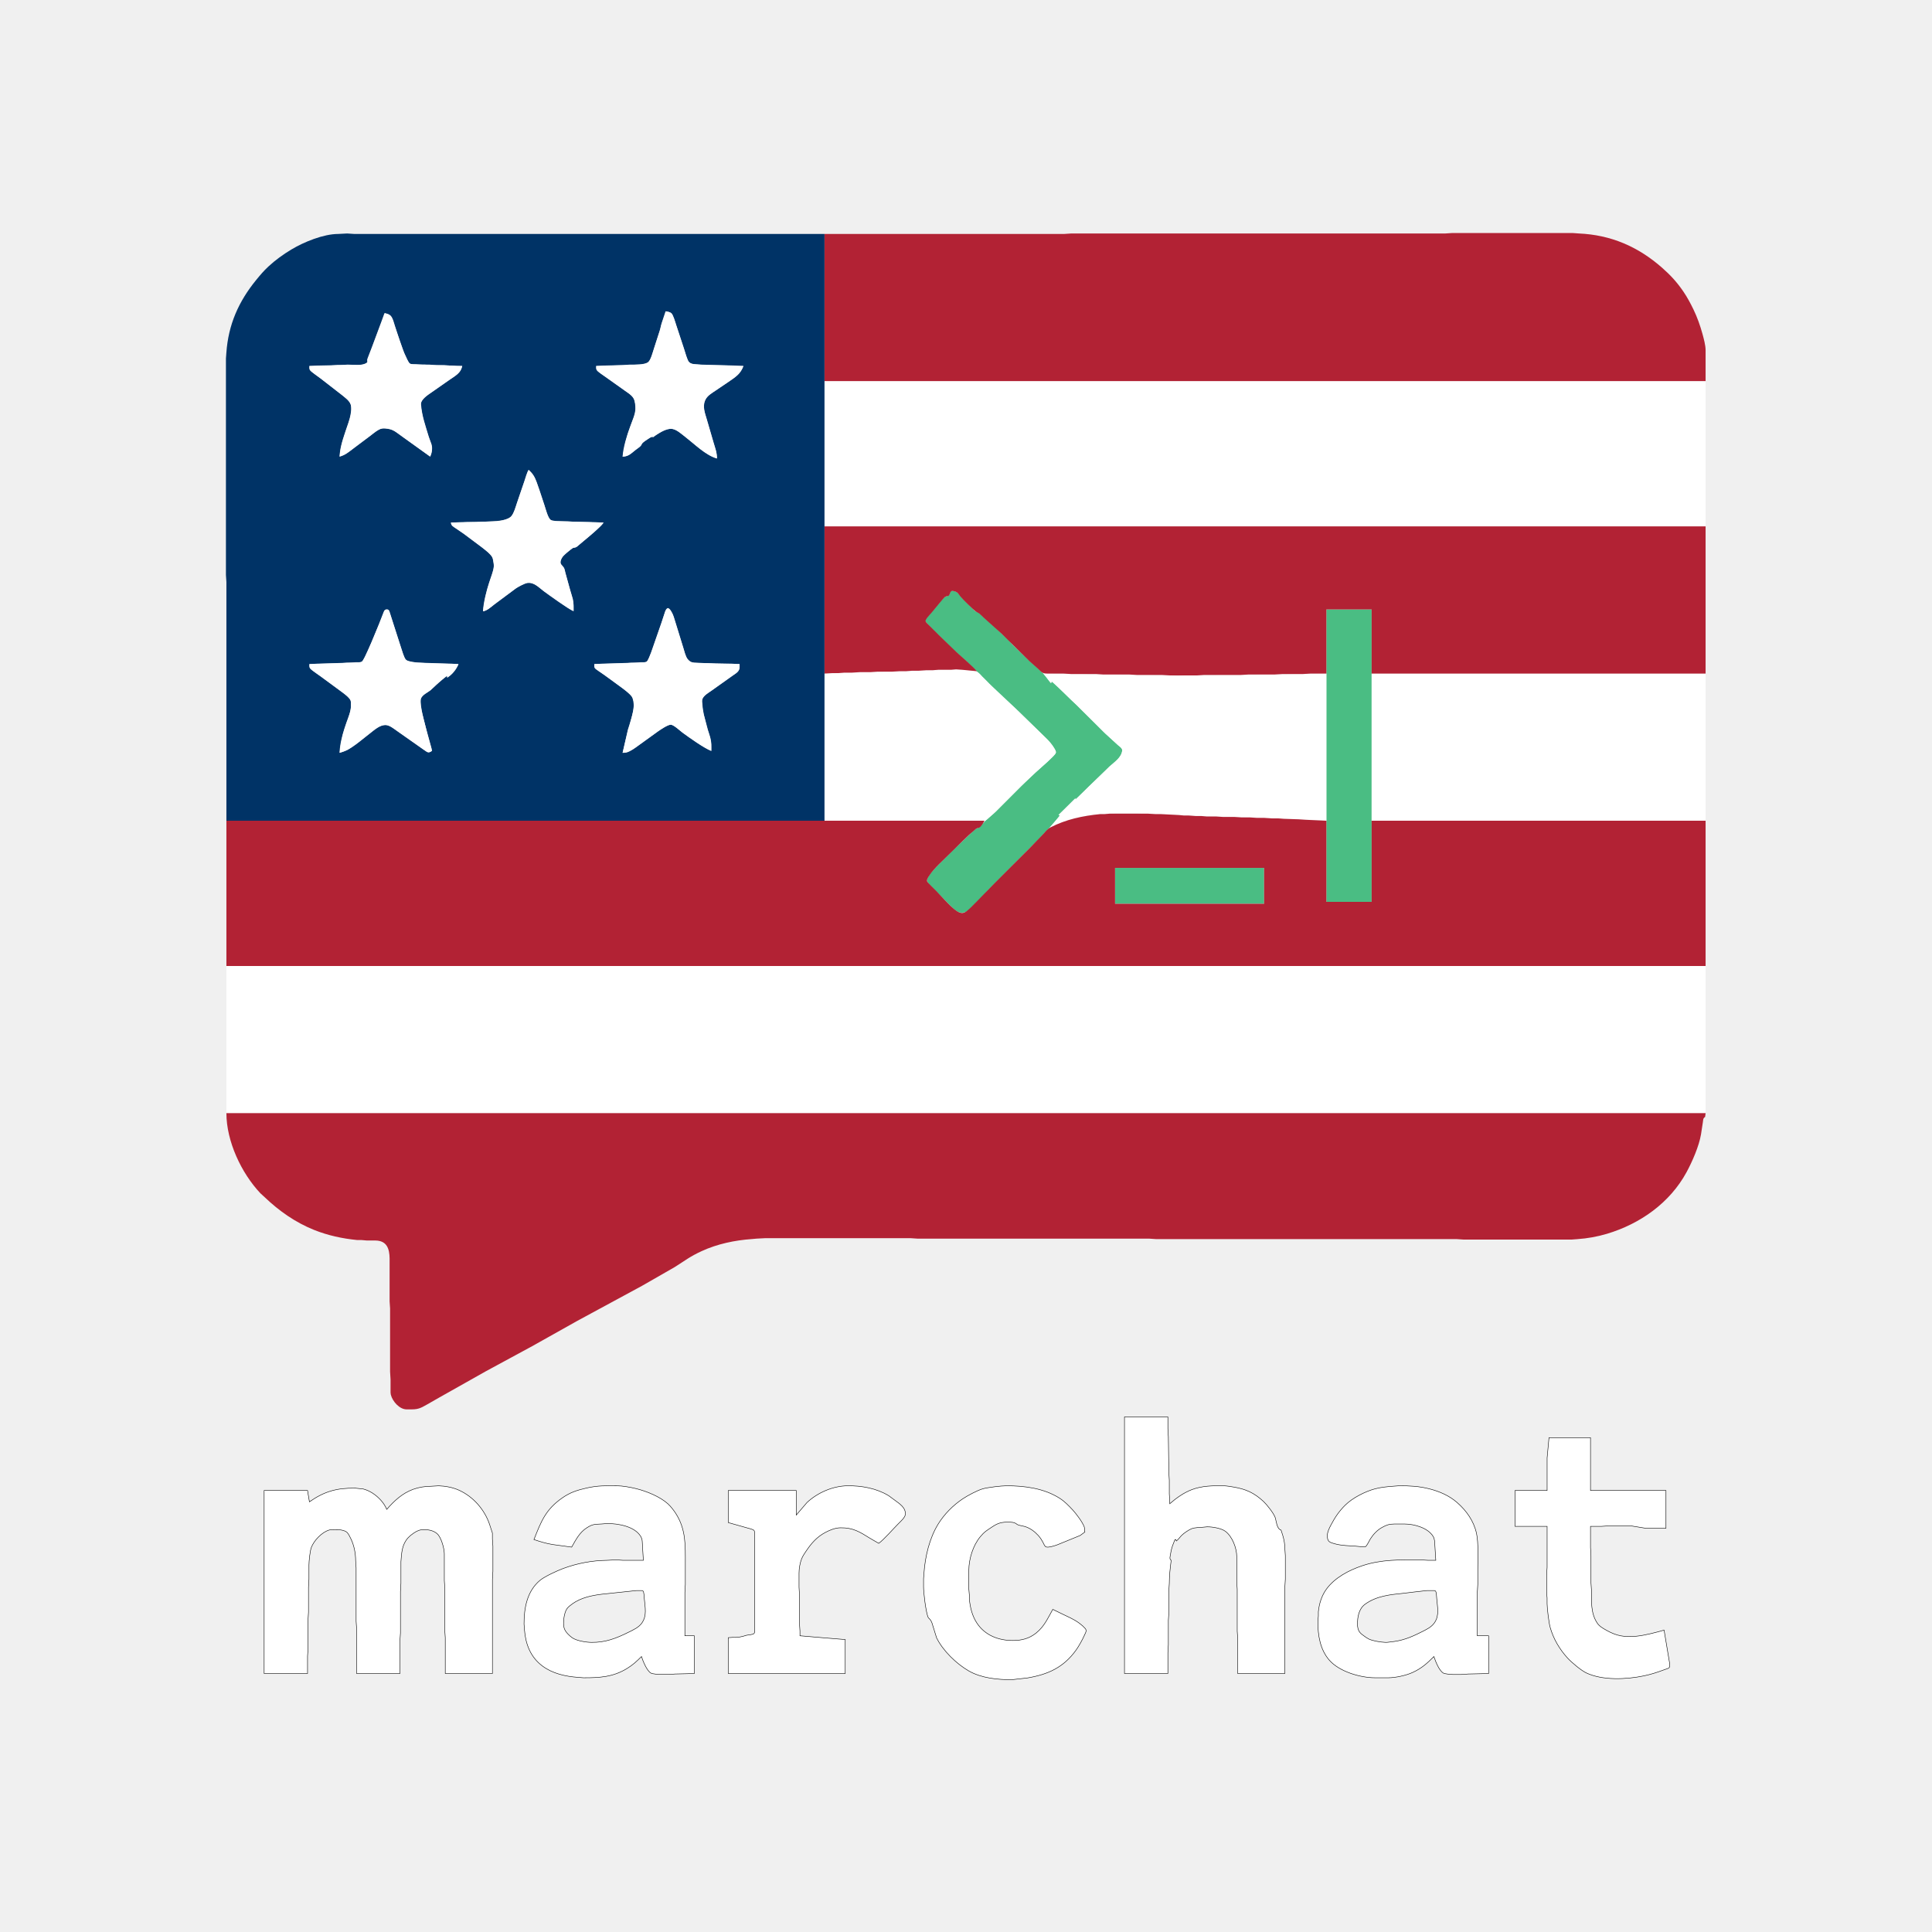
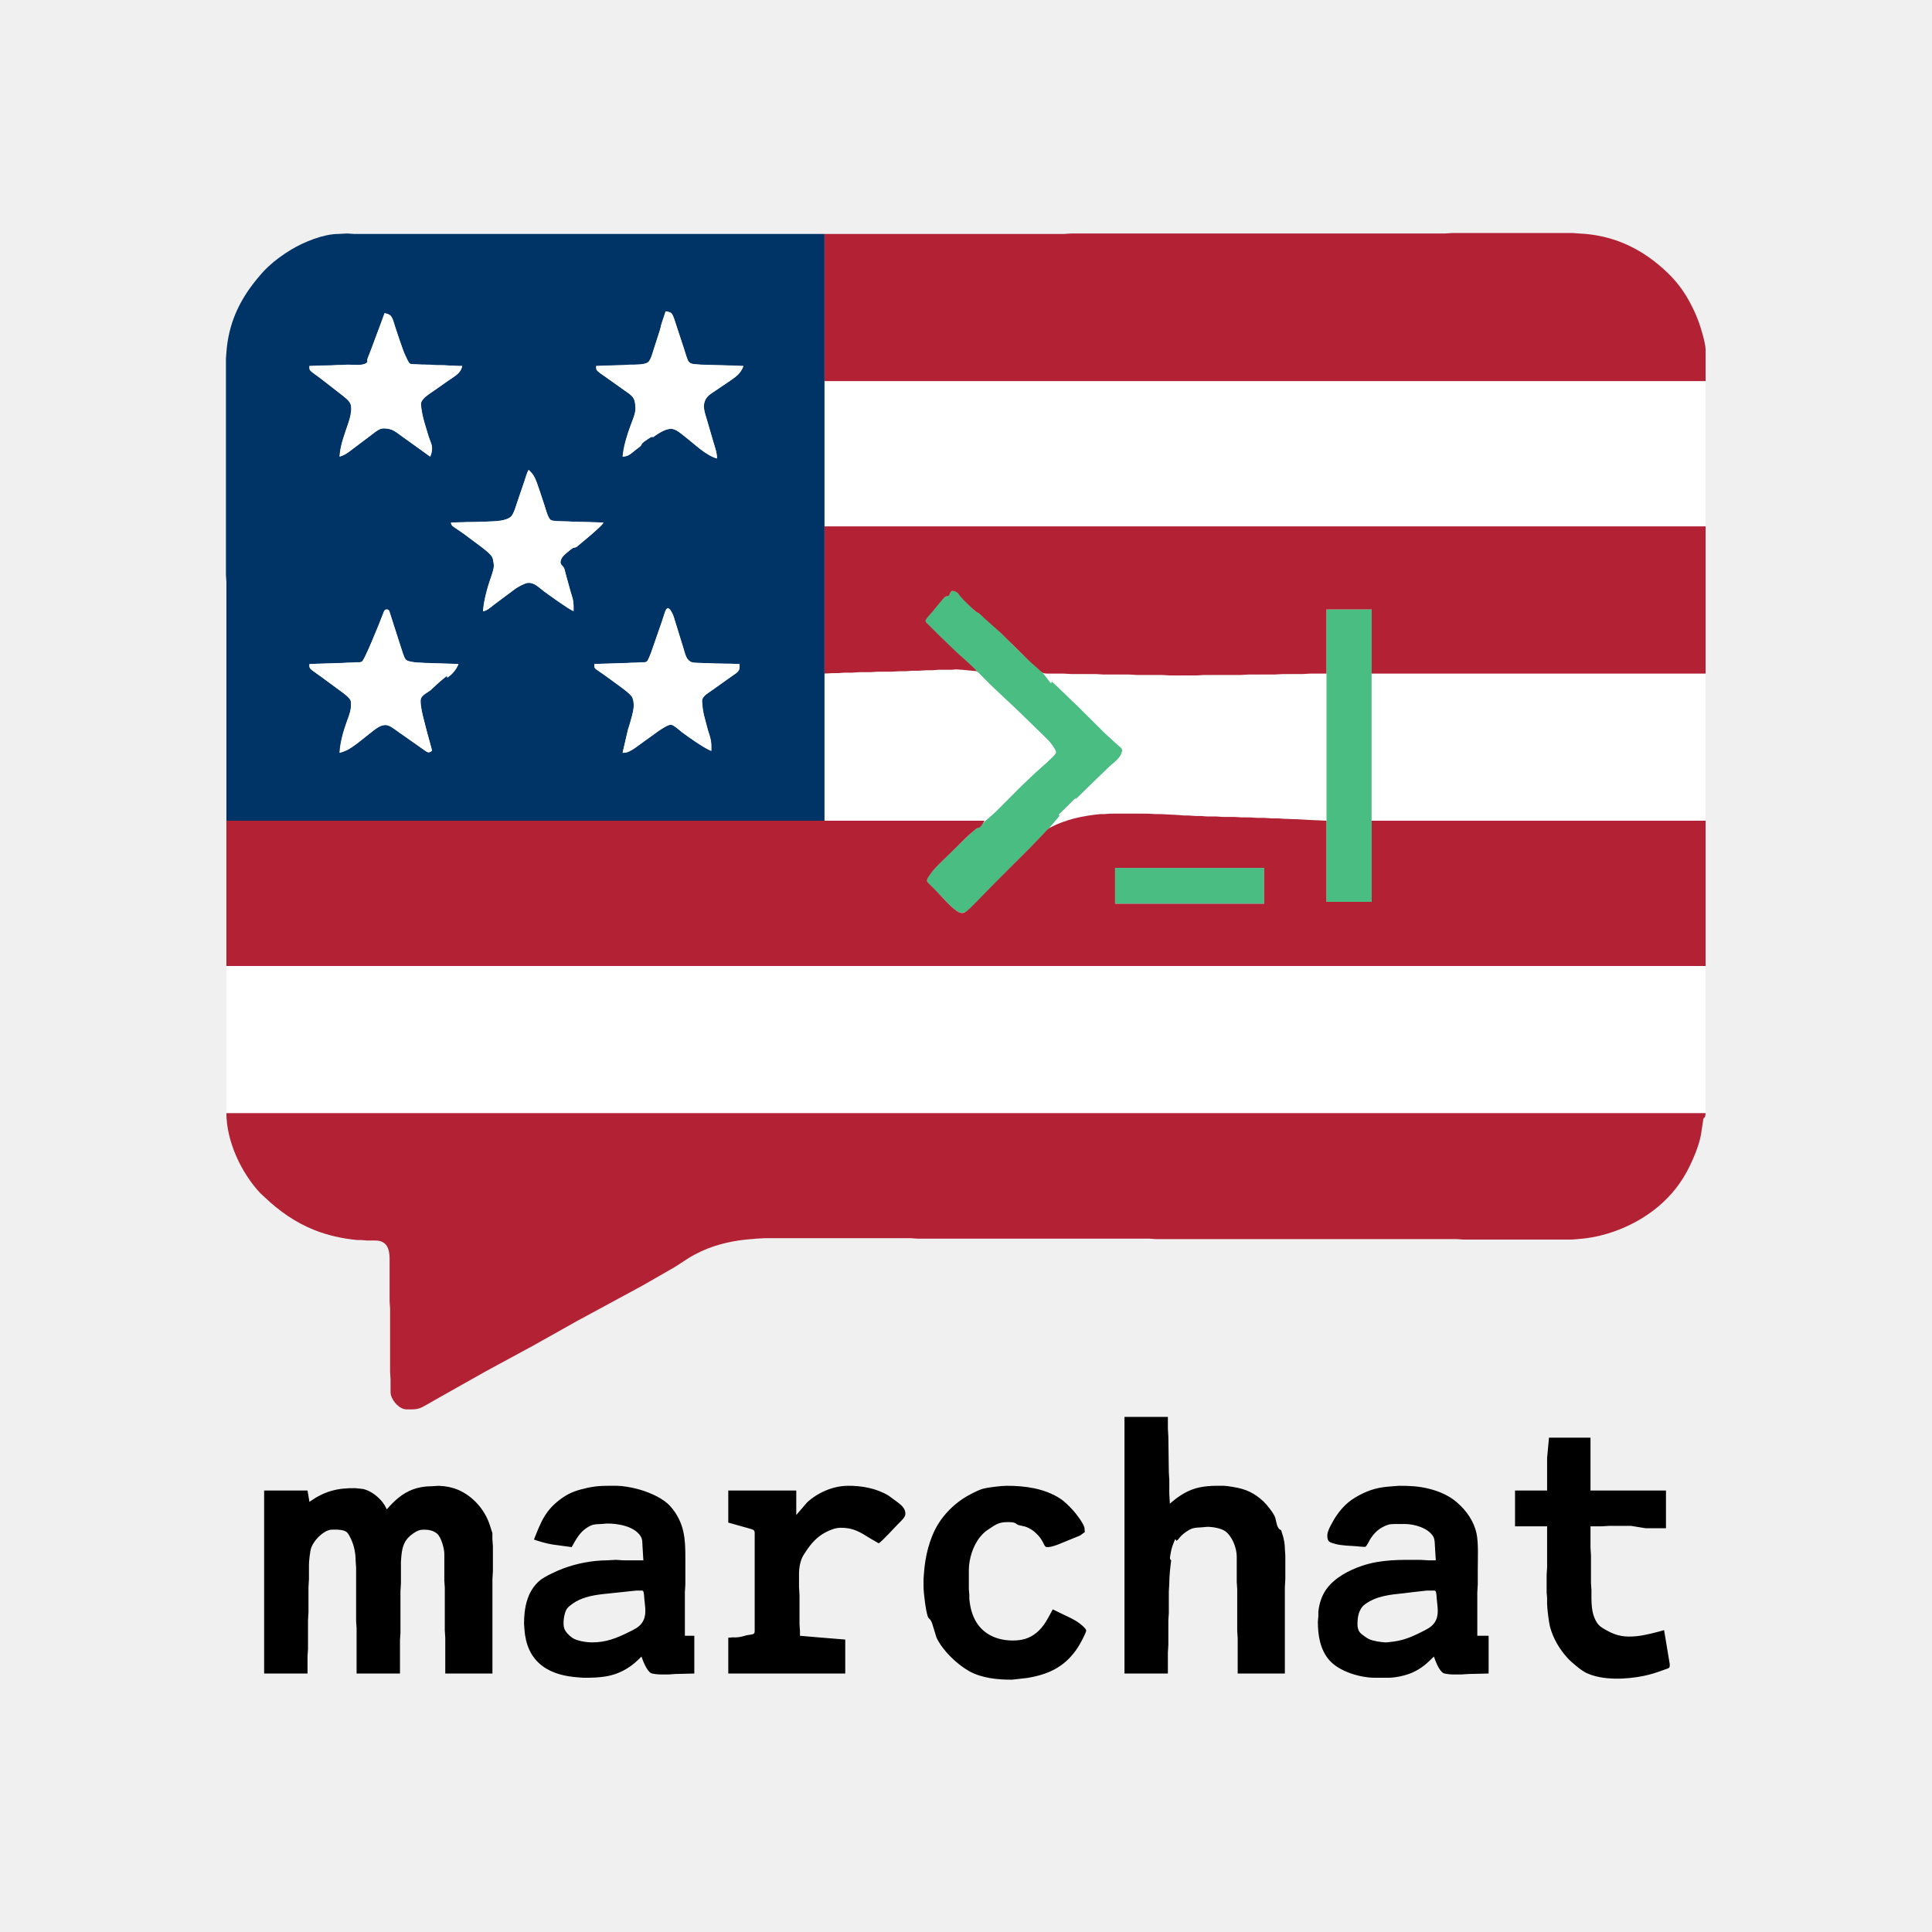
<svg xmlns="http://www.w3.org/2000/svg" width="512" height="512" viewBox="0 0 4096 4096">
-   <path fill="#fff" stroke="#000" d="M2384 3004h92v25l1 17 1 75 1 17v29l1 17v4c14.12-12.22 29.39-23.25 47-29.94 21.41-8.12 44.47-8.32 67-8.06 5.84.07 15.07 1.59 21 2.59 26.61 4.47 43.99 12.3 63.91 30.83 6.87 6.39 21.48 24.85 24.48 33.58 2.8 8.13 3.12 24.05 12.61 27l3.79 12c2.65 8.86 4.11 17.8 4.21 27l1 15v50l-1 17v183h-100v-75l-1-15v-89l-1-15v-54c-.03-17.96-9.41-42.48-24-53.45-8.82-6.62-28.06-9.75-39-9.53l-10 .94c-6.02.27-16.55.74-22 2.75-6.41 2.36-17 9.65-21.83 14.46-4.39 4.37-5.87 7.7-11.17 11.83l-1-3h-2l-3.55 9c-3.24 8.02-4.71 14.52-6.03 23-.69 4.5-2.6 9.16 1.58 12-2.14 16.22-3.97 32.64-4 49l-1 17v46l-1 15v52l-1 17v44h-92zm900 44h88v112h160v80h-43l-31-5h-48l-15 1h-23v45l1 17v58l1 15c.04 23.8-1.68 49.15 12.24 69.99 4.81 7.19 12.45 11.3 19.76 15.43 22.05 12.47 39.11 14.83 64 12.41 16.63-1.61 41.7-8.07 58-12.83l11.99 72c.22 9.85-.69 7.77-13.99 12.81-13.31 5.04-27.05 9.3-41 12.19-36.69 7.59-87.46 10.11-122-6.32-10.99-5.22-31.57-22.55-39.83-31.68-17.04-18.84-29.82-40.47-36.74-65-2.69-9.53-6.38-39.96-6.47-50v-12l-.96-12v-38l1-15v-87h-68v-76h68v-69zM820 3200c15.81-18.22 32.94-34.18 56-42.56 11.93-4.35 25.34-6.42 38-6.44l16-.96c14.59.57 29.63 3.24 43 9.27 30.05 13.56 53.92 40.67 64.66 71.69l6.26 19.17V3263l1.08 15v53l-1 17v200H944v-76l-1-15v-91l-1-15v-57c-.14-11.43-6.58-34.84-15.21-42.39-8.05-7.05-18.55-8.73-28.79-8.61-8.68.11-13.85 2.61-21 7.36-18.95 12.57-24.08 27.08-26.07 48.64l-.93 12v46l-1 17v88l-1 15v71h-92v-96l-1-15v-113l-1-15c-.03-15.63-3.08-31.81-9.78-46-1.8-3.82-5.6-11.7-8.6-14.36-5.97-5.32-18.99-5.99-26.71-5.73-3.64.13-7.37-.13-10.91.88-15.54 4.41-32.48 22.24-38.05 37.21-2.72 7.29-4.94 28.86-4.95 37v30l-1 17v53l-1 17v61l-1 15v37h-92v-388h92l4 24c31.94-22.41 58.41-29.45 97-29l17 1.76c14.49 3.71 26.87 12.41 36.91 23.24 5.45 5.88 9.91 12.66 13.09 20Zm312 64c15.21-38.24 24.41-63.41 60-88.28 17.07-11.93 32.01-16.55 52-21.07 23.73-5.36 40.23-4.69 64-4.65 11.88.02 29.36 3.22 41 6.13 22.18 5.54 49.89 16.7 67 32.04 5.61 5.03 12.16 13.47 16.31 19.83 22.15 34.02 20.69 68.43 20.69 107v44l-1 17v92h20v80l-41 1-12 .95h-19c-4.09 0-16.78-1.02-19.99-2.88-8.96-5.23-16.75-25.3-20.01-35.07-10.1 10.1-17.72 17.35-30 24.94-30.38 18.75-58.6 20.11-93 20.06l-12-.91c-26.28-1.92-53.48-7.94-75-23.99-25.25-18.82-35.85-46.53-38.09-77.1l-.91-12c-.05-33.8 6.38-69.86 34-92.67 9.86-8.15 36.43-20.37 49-25.01 29.88-11.05 61.16-16.95 93-17.32l19-1 15 1h43l-1.91-31c-.51-7.4.32-13.18-3.9-20-13.16-21.27-48-27.11-71.19-27l-11 .91c-14.41.99-18.69-.36-32 8.18-15.5 9.94-23.23 25.51-32 40.91l-40-5.44c-14.58-2.34-26.1-5.93-40-10.56Zm556.16-52 22.88-26.72c22.8-20.97 54.7-34.91 85.96-35.28 29.76-.34 61.17 5.25 87 20.93l12 8.84c10.09 7.7 24.9 16.13 23.32 31.23-.66 6.31-9.95 14.63-14.32 19-10.48 10.48-31.63 34.58-42 42l-18-10.42c-21.91-13.64-36.02-22.88-63-22.58-11.1.13-22.3 4.66-32 9.78-18.27 9.64-30.05 23.3-41.33 40.22-3.66 5.48-6.71 9.8-9.22 16-3.46 8.58-5.44 20.75-5.45 30v30l1 17v61l1 15v10l49 4.17 47 3.83v72h-248v-76l10-.68c7.55.53 13.63-.37 21-2.16l8-2.32c3.81-.88 13.87-.98 15.98-4.15 1.23-1.85 1.02-5.5 1.02-7.69v-202c-.01-3.18.44-6.92-2.31-9.15-2.06-1.66-13.44-4.5-16.69-5.43l-37-10.42v-68h144.16zM2232 3412l20 9.74c12.03 5.83 24.05 10.82 35 18.69 3.87 2.78 14.55 11.09 15.63 15.57.7 2.88-2.41 8.17-3.63 11-3.72 8.61-12 23.4-17.43 31-26.52 37.17-59.76 52.06-103.57 59.41l-32 3.59c-30.3.35-65.24-3.11-92-18.43-26.15-14.97-55.36-43.22-68.48-70.57l-9.58-31c-3.98-10.44-6.93-8.04-9.01-14.05-4.26-12.29-8.91-49.53-8.93-62.95v-17l.91-12c2.44-34.94 11.58-73.92 30.15-104 12.97-21 31.49-39.61 51.94-53.33 10.15-6.81 30.43-17.63 42-21.1 10.46-3.14 39.85-6.55 51-6.57 38.58-.06 79.84 5.37 113 26.7 10.25 6.59 18.77 15.45 27.02 24.3 7.45 7.98 20.93 25.89 24.59 36 1.41 3.88.18 5.54 1.39 11l-10 7.36-48 19.59c-5.13 1.92-19.58 6.81-24.61 4.48-2.55-1.18-4.38-5.97-5.65-8.43-3.07-5.94-6.26-11.07-10.83-16-7.92-8.54-16.74-15-27.91-18.64l-13-2.89c-4.12-1.35-4.95-3-8-4.48-3.17-1.54-8.47-1.94-12-1.99-16.83-.19-24.04 1.59-38 11.11-11.22 7.66-14.39 8.72-23.72 19.89-15.39 18.42-24.24 47.11-24.28 71v40l1.04 12v9c1.85 18.11 5.93 35.62 16.04 51 17.13 26.06 45.72 36.95 75.92 37 18.91.03 35.01-3.94 50-16.09 17.28-14.01 24.36-31.21 35-49.91Zm812-104-1.91-31c-.48-7.02 0-13.69-3.9-20-11.13-17.99-40.03-25.97-60.19-26h-22c-10.87.05-16.56 2.1-26 7.31-10.21 5.64-18.81 14.84-24.94 24.69-1.98 3.19-7.57 15.25-10.45 16.34-1.8.68-16.62-1.05-19.61-1.25-13.43-.92-31.18-1.28-44-4.83-11.31-3.14-16.97-3.99-16.97-17.26 0-8.02 4.08-16.04 7.75-23 8.57-16.25 17.09-29.01 30.22-42 15.56-15.37 41.84-28.8 63-34.51 12.34-3.33 26.28-4.69 39-5.58l12-.91c23.14-.04 42.35.81 65 6.63 21.1 5.42 41.42 14.24 58 28.66 19.99 17.38 35.67 39.57 41.34 65.71 4.37 20.17 2.66 53.33 2.66 75v33l-1 17v92h24v80l-43 1-15 1h-18c-4.09-.05-16.78-1.07-19.99-2.93-9.14-5.33-16.7-25.16-20.01-35.07-14.63 14.63-25.91 24.95-45 33.69-14.07 6.44-35.52 11.13-51 11.31h-29c-31.33-.05-75.39-13.06-96.54-37.09-19.78-22.48-24.5-53.08-24.46-81.91l1.04-12v-9c1.76-17.09 6.94-34.04 17.12-48 17.77-24.38 47.71-40.02 75.84-49.48 40.48-13.63 81.02-12.59 123-12.52l17 1zm-1695 64.14-19 2.02-54 5.69c-21.24 2.53-44.3 7.43-62 20.06-4.12 2.94-9.48 6.92-12.3 11.09-5.97 8.81-9.14 32.14-5.22 42 2.97 7.49 10.08 14.43 16.52 19.07 9.21 6.65 29.63 9.79 41 9.93 29.75.34 52.85-8.71 79-21.75 9.91-4.95 21.25-9.96 27.79-19.25 11.23-15.94 6.73-33.02 5.29-51-.25-3.15-.72-15.31-2.82-17.01-1.44-1.16-4.48-.98-6.26-.85zm1676 0-27 3.03-22 2.66c-28.64 2.87-57.99 5.69-82 23.33-13.36 9.81-16.18 27.31-16 42.84.08 6.1 1.15 12.21 5.22 16.99 2.61 3.05 5.56 5.12 8.78 7.43 3.22 2.32 6.41 4.72 10 6.45 8.6 4.12 25.37 6.72 35 7.09 4.57.18 5.89-.39 10-.79 26.07-2.53 42.75-9.3 66-20.92 10.42-5.21 21.81-10.27 28.48-20.25 10.35-15.5 5.99-32.71 4.6-50-.25-3.15-.72-15.31-2.82-17.01-1.44-1.16-4.48-.98-6.26-.85z" />
+   <style>
+     .theme-aware {
+       fill: black;
+     }
+     @media (prefers-color-scheme: dark) {
+       .theme-aware {
+         fill: white;
+       }
+     }
+   </style>
+   <path class="theme-aware" d="M2384 3004h92v25l1 17 1 75 1 17v29l1 17v4c14.12-12.22 29.39-23.25 47-29.94 21.41-8.12 44.47-8.32 67-8.06 5.84.07 15.07 1.59 21 2.59 26.61 4.47 43.99 12.3 63.91 30.83 6.87 6.39 21.48 24.85 24.48 33.58 2.8 8.13 3.12 24.05 12.61 27l3.79 12c2.65 8.86 4.11 17.8 4.21 27l1 15v50l-1 17v183h-100v-75l-1-15v-89l-1-15v-54c-.03-17.96-9.41-42.48-24-53.45-8.82-6.62-28.06-9.75-39-9.53l-10 .94c-6.02.27-16.55.74-22 2.75-6.41 2.36-17 9.65-21.83 14.46-4.39 4.37-5.87 7.7-11.17 11.83l-1-3h-2l-3.55 9c-3.24 8.02-4.71 14.52-6.03 23-.69 4.5-2.6 9.16 1.58 12-2.14 16.22-3.97 32.64-4 49l-1 17v46l-1 15v52l-1 17v44h-92zm900 44h88v112h160v80h-43l-31-5h-48l-15 1h-23v45l1 17v58l1 15c.04 23.8-1.68 49.15 12.24 69.99 4.81 7.19 12.45 11.3 19.76 15.43 22.05 12.47 39.11 14.83 64 12.41 16.63-1.61 41.7-8.07 58-12.83l11.99 72c.22 9.85-.69 7.77-13.99 12.81-13.31 5.04-27.05 9.3-41 12.19-36.69 7.59-87.46 10.11-122-6.32-10.99-5.22-31.57-22.55-39.83-31.68-17.04-18.84-29.82-40.47-36.74-65-2.69-9.53-6.38-39.96-6.47-50v-12l-.96-12v-38l1-15v-87h-68v-76h68v-69zM820 3200c15.81-18.22 32.94-34.18 56-42.56 11.93-4.35 25.34-6.42 38-6.44l16-.96c14.59.57 29.63 3.24 43 9.27 30.05 13.56 53.92 40.67 64.66 71.69l6.26 19.17V3263l1.08 15v53l-1 17v200H944v-76l-1-15v-91l-1-15v-57c-.14-11.43-6.58-34.84-15.21-42.39-8.05-7.05-18.55-8.73-28.79-8.61-8.68.11-13.85 2.61-21 7.36-18.95 12.57-24.08 27.08-26.07 48.64l-.93 12v46l-1 17v88l-1 15v71h-92v-96l-1-15v-113l-1-15c-.03-15.63-3.08-31.81-9.78-46-1.8-3.82-5.6-11.7-8.6-14.36-5.97-5.32-18.99-5.99-26.71-5.73-3.64.13-7.37-.13-10.91.88-15.54 4.41-32.48 22.24-38.05 37.21-2.72 7.29-4.94 28.86-4.95 37v30l-1 17v53l-1 17v61l-1 15v37h-92v-388h92l4 24c31.94-22.41 58.41-29.45 97-29l17 1.76c14.49 3.71 26.87 12.41 36.91 23.24 5.45 5.88 9.91 12.66 13.09 20Zm312 64c15.21-38.24 24.41-63.41 60-88.28 17.07-11.93 32.01-16.55 52-21.07 23.73-5.36 40.23-4.69 64-4.65 11.88.02 29.36 3.22 41 6.13 22.18 5.54 49.89 16.7 67 32.04 5.61 5.03 12.16 13.47 16.31 19.83 22.15 34.02 20.69 68.43 20.69 107v44l-1 17v92h20v80l-41 1-12 .95h-19c-4.09 0-16.78-1.02-19.99-2.88-8.96-5.23-16.75-25.3-20.01-35.07-10.1 10.1-17.72 17.35-30 24.94-30.38 18.75-58.6 20.11-93 20.06l-12-.91c-26.28-1.92-53.48-7.94-75-23.99-25.25-18.82-35.85-46.53-38.09-77.1l-.91-12c-.05-33.8 6.38-69.86 34-92.67 9.86-8.15 36.43-20.37 49-25.01 29.88-11.05 61.16-16.95 93-17.32l19-1 15 1h43l-1.91-31c-.51-7.4.32-13.18-3.9-20-13.16-21.27-48-27.11-71.19-27l-11 .91c-14.41.99-18.69-.36-32 8.18-15.5 9.94-23.23 25.51-32 40.91l-40-5.44c-14.58-2.34-26.1-5.93-40-10.56Zm556.16-52 22.88-26.72c22.8-20.97 54.7-34.91 85.96-35.28 29.76-.34 61.17 5.25 87 20.93l12 8.84c10.09 7.7 24.9 16.13 23.32 31.23-.66 6.31-9.95 14.63-14.32 19-10.48 10.48-31.63 34.58-42 42l-18-10.42c-21.91-13.64-36.02-22.88-63-22.58-11.1.13-22.3 4.66-32 9.78-18.27 9.64-30.05 23.3-41.33 40.22-3.66 5.48-6.71 9.8-9.22 16-3.46 8.58-5.44 20.75-5.45 30v30l1 17v61l1 15v10l49 4.17 47 3.83v72h-248v-76l10-.68c7.55.53 13.63-.37 21-2.16l8-2.32c3.81-.88 13.87-.98 15.98-4.15 1.23-1.85 1.02-5.5 1.02-7.69v-202c-.01-3.18.44-6.92-2.31-9.15-2.06-1.66-13.44-4.5-16.69-5.43l-37-10.42v-68h144.16zM2232 3412l20 9.74c12.03 5.83 24.05 10.82 35 18.69 3.87 2.78 14.55 11.09 15.63 15.57.7 2.88-2.41 8.17-3.63 11-3.72 8.61-12 23.4-17.43 31-26.52 37.17-59.76 52.06-103.57 59.41l-32 3.59c-30.3.35-65.24-3.11-92-18.43-26.15-14.97-55.36-43.22-68.48-70.57l-9.58-31c-3.98-10.44-6.93-8.04-9.01-14.05-4.26-12.29-8.91-49.53-8.93-62.95v-17l.91-12c2.44-34.94 11.58-73.92 30.15-104 12.97-21 31.49-39.61 51.94-53.33 10.15-6.81 30.43-17.63 42-21.1 10.46-3.14 39.85-6.55 51-6.57 38.58-.06 79.84 5.37 113 26.7 10.25 6.59 18.77 15.45 27.02 24.3 7.45 7.98 20.93 25.89 24.59 36 1.41 3.88.18 5.54 1.39 11l-10 7.36-48 19.59c-5.13 1.92-19.58 6.81-24.61 4.48-2.55-1.18-4.38-5.97-5.65-8.43-3.07-5.94-6.26-11.07-10.83-16-7.92-8.54-16.74-15-27.91-18.64l-13-2.89c-4.12-1.35-4.95-3-8-4.48-3.17-1.54-8.47-1.94-12-1.99-16.83-.19-24.04 1.59-38 11.11-11.22 7.66-14.39 8.72-23.72 19.89-15.39 18.42-24.24 47.11-24.28 71v40l1.04 12v9c1.85 18.11 5.93 35.62 16.04 51 17.13 26.06 45.72 36.95 75.92 37 18.91.03 35.01-3.94 50-16.09 17.28-14.01 24.36-31.21 35-49.91Zm812-104-1.91-31c-.48-7.02 0-13.69-3.9-20-11.13-17.99-40.03-25.97-60.19-26h-22c-10.87.05-16.56 2.1-26 7.31-10.21 5.64-18.81 14.84-24.94 24.69-1.98 3.19-7.57 15.25-10.45 16.34-1.8.68-16.62-1.05-19.61-1.25-13.43-.92-31.18-1.28-44-4.83-11.31-3.14-16.97-3.99-16.97-17.26 0-8.02 4.08-16.04 7.75-23 8.57-16.25 17.09-29.01 30.22-42 15.56-15.37 41.84-28.8 63-34.51 12.34-3.33 26.28-4.69 39-5.58l12-.91c23.14-.04 42.35.81 65 6.63 21.1 5.42 41.42 14.24 58 28.66 19.99 17.38 35.67 39.57 41.34 65.71 4.37 20.17 2.66 53.33 2.66 75v33l-1 17v92h24v80l-43 1-15 1h-18c-4.09-.05-16.78-1.07-19.99-2.93-9.14-5.33-16.7-25.16-20.01-35.07-14.63 14.63-25.91 24.95-45 33.69-14.07 6.44-35.52 11.13-51 11.31h-29c-31.33-.05-75.39-13.06-96.54-37.09-19.78-22.48-24.5-53.08-24.46-81.91l1.04-12v-9c1.76-17.09 6.94-34.04 17.12-48 17.77-24.38 47.71-40.02 75.84-49.48 40.48-13.63 81.02-12.59 123-12.52l17 1zm-1695 64.14-19 2.02-54 5.69c-21.24 2.53-44.3 7.43-62 20.06-4.12 2.94-9.48 6.92-12.3 11.09-5.97 8.81-9.14 32.14-5.22 42 2.97 7.49 10.08 14.43 16.52 19.07 9.21 6.65 29.63 9.79 41 9.93 29.75.34 52.85-8.71 79-21.75 9.91-4.95 21.25-9.96 27.79-19.25 11.23-15.94 6.73-33.02 5.29-51-.25-3.15-.72-15.31-2.82-17.01-1.44-1.16-4.48-.98-6.26-.85zm1676 0-27 3.03-22 2.66c-28.64 2.87-57.99 5.69-82 23.33-13.36 9.81-16.18 27.31-16 42.84.08 6.1 1.15 12.21 5.22 16.99 2.61 3.05 5.56 5.12 8.78 7.43 3.22 2.32 6.41 4.72 10 6.45 8.6 4.12 25.37 6.72 35 7.09 4.57.18 5.89-.39 10-.79 26.07-2.53 42.75-9.3 66-20.92 10.42-5.21 21.81-10.27 28.48-20.25 10.35-15.5 5.99-32.71 4.6-50-.25-3.15-.72-15.31-2.82-17.01-1.44-1.16-4.48-.98-6.26-.85z" />
  <path fill="#4abd83" d="m1960 1315 28.41-33c2.64-3.17 11.11-13.71 13.63-15.69 3.88-3.04 6.19-1.75 8.54-3.33 5.36-3.6 1.09-13.05 12.42-9.77l3.98 1.42c5.37 2.34 7.2 7.14 11.11 11.37l21.91 22c4.23 4.23 8.52 10.83 15 10 6.85 8.85 28.7 26.14 38 35.04l24 22.96 10.04 11 32.96 31.83c15.15 13.71 37.46 31.09 47 49.17h2l1-3c9.93 7.02 15.48 14.12 24 21.83l64 63.17 22 21.83 29 26.44c3.25 2.79 9.9 7.34 10.22 11.73.11 1.44-.71 4.55-1.13 6-3.61 12.3-13 18.15-22.09 26.15l-49 46.85c-6.4 6.4-20.6 21.42-27 26v-3l-36 36 3 1c-10.64 15.05-33.78 37.91-46.91 52L2095 1887l-11.04 12-22.96 23c-7.11 7.11-12.15 13.52-23 12.96-7.67-.4-13.41-5.84-19-10.55l-39-39.41c-3.19-3.19-13.59-13.11-14.38-17-.63-1.56-.29-2.56 0-4 3.87-10.15 14.86-21.48 22.38-29l34-34 43-40.71c8.49-7.23 8.47-3.65 12.7-7.52l13.3-14.73 15.72-13.33L2171 1660l52-47.17c3.73-3.37 16.03-13.93 15.42-18.83-.82-6.51-12.73-19.97-17.14-25l-24.28-24.01-37-36.16-51-46.84-17.01-17.99-42.99-41.91-24-21.26-38-36.83c-8.25-8.25-20.41-19.76-27-29m852-23h96v620h-96zm-448 548h316v76h-316z" />
  <path fill="#fff" d="M1748 808h1868v308H1748zm0 619.96h16l12-.96 41-1 17-1h28l16-1h25l12-.96h16l16-1.08h14l12-1h15l12-.96h40c6.27.01 25.9 1.54 31 4.1 5.41 2.7 8.15 6.68 12.09 10.9l14.91 15 54 50.85 67 65.15c6.63 6.64 11.17 11.88 15.99 20 1.25 2.11 3.98 6.56 3.78 9-.22 2.65-2.87 5.08-4.61 6.91L2221 1615l-25 22.17-30 28.83-54 54-15 13.44c-2.15 1.81-5.55 5.32-8 6.46-1.89.51-7.61.1-10 0h-331zm464 .08h16l12 .96h53l17 1h53l17 1h55l15 1h34l13 .92 13-.92h62l17-1h72l15-1h49l17-1h43l12-.96h15V1740l-15-1-18-1-28-1-15-1-23-1.04h-12l-10-.96h-16l-13-1h-16l-16-1-59-1-17-1.04h-16l-12-.96-26-1-10-1h-12l-12-1.04h-11l-11-.96h-19l-17-1h-41l-15 1c-27.4.32-58.8 4.88-85 13.02l-23 8.4-18 7.58 21-25-2-1v-1l35-34v2l72-69.95c9.64-8.56 26.34-19.95 27.19-34.01.28-4.66-5.97-8.56-9.19-11.31l-27-24.73-60-59.99-11-10.02-27-26.08-15-13.91c-3.61 1.87-4.81-.22-7.2-3.02zm696-.04h708v312h-708zM480 2048h3136v312H480z" />
  <path fill="#b22234" d="M1748 496h508l15-1h793l15-1h255l13 .96c68.24 2.97 125.82 27.82 177 72.89 17.82 15.68 31.43 30.52 44.81 50.15 8.24 12.1 15.09 24.85 21.45 38 8.11 16.79 14.18 34.06 19.16 52 2.67 9.59 6.53 24.24 6.58 34v66H1748zm0 620h1868v312h-708v-136h-96v136h-33l-17 1h-43l-17 1h-55l-17 1h-78l-15 1h-56l-17-1h-53l-17-1h-55l-15-1h-53l-17-1h-34c-10.41-.02-11.49-3.13-19-9.84l-19-16.88-59-58.24-37-33.08-10-9.5-7-3.79c-5.57-4.15-28.08-26.19-32.53-31.67-5.15-6.33-5.57-9.78-14.47-11.81-1.52-.36-3.25-.72-4.73 0-3.42 1.69-3.23 7.75-5.97 9.82-2.13 1.6-4.66.23-7.88 2.59-2.17 1.59-8.12 8.93-10.17 11.4l-19.12 23c-2.59 3.01-12.9 13.39-11.93 17 .6 2.24 5.97 7.17 7.8 9l20 20 38 36.72c9.9 8.71 35.6 31.31 43 40.28l-31-3-13-.92-11 .92h-27l-12 .96h-14l-16 1.08h-14l-12 .96h-14l-16 1h-31l-15 1h-22l-17 1.04h-16l-12 .96h-13l-17 1zm339 624c-1.51 3.89-6.67 12.06-10.17 14.24-2.62 1.62-3.9.34-7.83 3.05l-15 13.13-12 11.49-51 50.09c-7.61 7.61-15.46 15.92-21.3 25-2 3.11-5.69 8.25-3.89 12 1.3 2.72 15.94 16.68 19.18 20 10.86 11.14 26.36 29.06 38.01 38.53 6.9 5.61 15.47 11.34 24 5.84 6.88-4.44 16.83-15.2 23-21.37l38.09-39 25.91-26 50-50 28-29c5.49-5.56 7.88-9.97 15-13.74 32.06-16.98 69.16-24.68 105-28.22h9l12-1.04h80l17 1h11l20 1 19 1 10 .96h10l15 1.08h12l11 .96h20l15 1h24l15 1h18l15 1h15l16 1.04h14l12 .96 31 1 15 1 44 2v172h96v-172h708v308H480v-308zm593 100h-316v76h316zM480 2360h3136l-1 8c-4.64 2.78-3.94 6.02-4.75 11l-4 26c-4.08 24.71-18.58 57.95-30.56 80-35.47 65.3-98.41 109.63-168.69 130.72-20.62 6.19-41.55 9.87-63 11.37l-12 .91h-229l-15-1h-637l-15-1h-491l-15-1h-307l-19 1-10 .91c-36.12 2.53-72.93 10.25-106 25.4-26.01 11.91-35.3 20.13-58 34.27l-69 39.56-137 74.17-96 53.83-98 53.09-99 55.78-25 14.29c-12.6 6.94-17.9 10.68-33 10.7h-11c-15.28-.1-29.79-16.96-33.39-31-.71-2.74-.61-5.21-.61-8v-24l-1-17v-134l-1-15v-91c-.25-20.8-6.04-37.71-30-38h-18l-12-1.04h-9c-31.27-3.11-61.77-9.67-91-21.36-39.58-15.83-74.3-40.2-105-69.56l-8.83-8.08c-40.51-42.84-72.16-110.35-72.17-169.96" />
  <path fill="#036" d="M480 1740v-506l-1-15V760l.91-12c4.17-59.66 25.86-108.85 63.67-155 8.68-10.6 15.26-18.45 25.42-27.91 14.86-13.84 31.6-25.87 49-36.29 26.47-15.85 67.84-32.75 99-32.8l19-.99 15 .99h997v1244zm1096-964-17-1-73-2-9-.83c-6.33-.61-11.77.29-16.58-5.3-3.18-3.69-8.93-23.2-10.56-28.87l-16.19-49c-1.85-5.66-6.23-21.65-10.3-25.19-2.7-2.34-8.87-3.49-12.37-3.81l-8.28 25-4.14 16-12.25 38c-2.33 7-6.85 24.95-12.54 28.93-8.25 5.76-28.72 4.96-38.79 5.07l-15 1-39 1-17 1c0 2.05-.18 5.91.57 7.71 1.15 2.77 5.05 5.53 7.43 7.28l18 12.72 35 24.87c6.66 4.71 14.23 8.98 18.24 16.42 3.22 5.98 3.83 15.29 3.76 22-.13 10.98-7.05 26.34-10.95 37-6.66 18.24-15.17 44.74-16.05 64 13.04-.04 18.08-6.7 28-14.35 2.73-2.1 9.3-6.51 11.04-8.97l2.54-4.51c2.35-3.07 9.92-7.91 13.42-10.12 3.62-2.28 5.71-4.3 10-3.05 8.6-7.27 27.38-18.71 39-17.82 9.56.74 21.44 11.5 29 17.4 18.06 14.07 45.26 40.31 67 45.42 0-13.83-3.17-20.12-6.86-33l-14.56-50c-3.81-13-9.31-26.59-3.63-40 4.23-9.97 13.54-14.93 22.05-20.67l28-19c12.7-8.47 26.56-17.78 31-33.33m-596 0-27-1-12-.96h-16L910 773h-14l-14-1h-5c-2.38 0-5.71.2-7.79-1.02-3.52-2.08-7.42-12.87-9.46-16.98-9.73-19.65-15.17-41.25-22.08-62-4.73-14.17-5.38-26.21-22.67-28l-6.48 18-20.1 54-9.3 24c-1.41 4.63.36 5.91-1.02 8.07-2.88 4.52-16.13 5.98-21.1 5.61l-20-.68-16 1-47 1-18 1c0 2.04-.18 5.92.57 7.71 1.03 2.46 4.36 4.84 6.43 6.49l17 12.51 45 35.01c5.92 4.93 14.58 11.1 17.86 18.28 4.3 9.4-.71 29.46-3.86 39-7.35 22.27-18.49 49.58-19 73 11.54-2.63 18.72-9.18 28-16.13l38-28.5c5.53-4.15 16.55-13.46 23-14.74 3.16-.94 5.89-.11 9 0 15.34 1.74 17.62 4.84 30 13.66L912 968c3.78-7.43 5.34-17.89 2.96-26l-5.54-15c-6.94-23.64-15.02-45.02-16.8-70-.73-10.26 15.86-20.47 23.38-25.72l38-26.61c11.94-8.05 22.58-13.68 26-28.67m141 220c-3.89 4.51-7.26 17.79-9.33 24l-16 47c-2.69 8.07-6.01 20.5-11.28 26.9-7.84 9.52-29.81 10.97-41.39 11.1l-15 1-52 1-20 1c.53 6.8 4.69 8.42 10 12l17 11.67 38 28.33c6.82 5.45 19.05 14.29 22.7 22 1.26 2.65 1.89 7.04 2.38 10 .54 3.26 1.02 5.64.83 9-.46 7.86-7.44 26.58-10.24 35-5.17 15.52-12.32 43.95-12.67 60 8.84-.94 17.9-9.75 25-15.13l44-32.87c5.44-3.58 18.78-11.04 25-11.82 14.47-1.8 23.31 8.6 34 16.69 13.34 10.1 50.26 36.51 64 43.13 0-9.6.51-16.42-1.45-26l-6.53-22-9.37-34c-.85-3.7-1.3-7.77-3.37-11-3.33-5.2-8.39-6.84-6.49-14 2.35-8.81 9.53-14.23 16.21-19.75 1.83-1.52 7.95-6.58 9.72-7.45 3.13-1.54 3.85.34 8.28-2.56l38-32.21c6.63-6.26 13.6-11.48 19-19.03l-18-1-47-1-12-.96h-15c-4.91-.05-17.35-.44-20.95-3.35-5.48-4.44-10.57-24.24-13.05-31.69-4.29-12.88-15.56-49.3-21.04-59-3.65-6.47-6.81-9.8-11.96-15m447 412-17-1-53-1-20-1c-8.14-.01-13.99-.37-19.66-7.04-4.7-5.53-7.4-17.81-9.68-24.96l-16.32-53c-2.86-8.97-4.16-15.63-9.27-24-1.29-2.12-4.23-6.8-7.02-6.8-2.91 0-4.86 4.56-5.82 6.8l-7.9 24-22.33 64c-1.6 4-6.22 16.96-9.39 18.98-1.81 1.15-4.53 1.01-6.61 1.02h-6l-15 1-66 2-17 1c0 2.43-.32 6.42.99 8.48 1.19 1.88 5.08 4.23 7.01 5.52l15 10.42 30 21.87c7.15 5.12 22.8 16.53 26.91 23.71 2.42 4.21 3.89 14.16 3.58 19-1.06 16.31-7.28 33.46-12.11 49l-11.38 50c2.67-.01 5.38.08 8-.53 7.64-1.76 20.58-11.07 27-15.84l40-28.91c5.47-3.8 20.76-14.11 27-14.19 6.01-.06 19.48 12.73 25 16.84 13.17 9.8 46.77 33.65 61 38.63v-13c-.06-11.83-3.58-20.09-6.98-31l-8.81-33c-1.5-7.08-2.76-15.79-3.03-23-.45-3.73-1.28-6.36 0-10 3.34-7.7 12.26-12.62 18.82-17.29l45-32c6.69-4.77 14.83-8.78 15-17.71zm-596 0-15-1-66-2c-5.91-.07-16.2-1.5-22-2.88-2.94-.71-6.18-1.29-8.37-3.55-3.69-3.81-8.07-18.89-9.96-24.57l-18.34-57-6-19c-1.23-3.5-2.1-5.89-6.33-5.89-5.1 0-6 3.92-7.6 7.89l-8.6 22-16.22 40-10.16 22c-1.82 4.19-7.08 16.88-10.63 18.98-1.93 1.13-4.62 1-6.79 1.02h-6l-15 1-66 2-17 1c0 2.04-.18 5.92.57 7.71 1.05 2.5 4.31 4.78 6.43 6.41l16 11.46 43 31.55c6.09 4.57 18.35 12.96 21.15 19.87 1.15 2.86.88 8.76.85 12-.14 11.42-5.9 24.19-9.66 35-6.45 18.6-14.28 44.35-14.34 64 23.96-5.46 45.52-26.93 65-41.63 8.81-6.64 20.25-17.27 32-17.19 8.09.06 16.67 6.91 23 11.4l37 26 28 19.58c3.33 1.63 9 .79 10.22-3.37.58-1.97-1.04-6.66-1.59-8.79l-5.48-20c-4.86-17.96-15.95-55.75-16.15-73-.02-2.22-.14-5.98.6-8 2.78-7.56 14.35-12.99 20.4-17.68l13-12.23c6.05-5.64 15.2-13.54 22-18.09v4c10.57-6.71 19.54-17.26 24-29" />
  <path fill="#fff" d="M1412 660c2.91.66 8.32 2.02 10.61 3.84 4.34 3.44 8.78 19.34 10.72 25.16l18.34 56c1.69 5.07 5.53 19.38 8.72 22.61 4.61 4.67 14.33 5.36 20.61 5.39l21 1 44 1 15 1h15c-2.71 6.29-5.69 11.81-10.3 16.96-7.59 8.48-36.51 26.21-47.7 34.18-8.98 6.4-18.79 11.16-23.47 21.86-5.78 13.21-.05 27.14 3.61 40l14.28 49c3.32 11.34 7.54 22.05 7.58 34-28.15-9.83-43.83-28.5-67-45.87-9.49-7.12-19.46-17.64-32-17.09-14.18.62-24.96 11.09-37 16.96v-2c-4.84 3.16-18.21 11.3-21.69 14.75-2.57 2.54-2.19 4.26-4.62 6.95-1.93 2.14-8 6.23-10.69 8.31-9.14 7.07-14.89 13.87-27 13.99 5.65-31.51 8.06-41.62 19.42-72 5.51-14.72 9.85-22.93 7.58-39-.48-3.38-1.53-9.06-3.14-12-3.64-6.69-12.74-12.48-18.86-16.86l-40-28.42c-4.72-3.31-18.54-11.93-20.4-16.76-.72-1.86-.59-4.93-.6-6.96l67-2 22-1c6.44-.01 16.8-.99 21.79-5.42 5.46-4.85 9.73-22.15 12.21-29.58l12.96-40 1.96-9zm-596 4c3 .81 9.15 2.68 11.39 4.7 4.61 4.13 7.21 16.16 9.39 22.3l21 60c1.75 3.7 8.09 17.37 10.61 19.4 2.79 2.26 12.85 2.59 16.61 2.64h16l12 .96 43 1 12 .96h12c-1.05 3.18-2.26 7.27-3.99 10.04-4.54 7.26-17.74 15.4-25.01 20.34l-36 25.08c-8.07 5.71-23.69 15.38-22.83 26.58 1.74 22.59 9.17 44.52 15.85 66 5.34 17.14 11.88 25.41 3.98 44l-22-15.85-35-25.27c-12.58-9.26-22.76-18.5-39-18.87-13.82-.31-22.51 9.25-33 17.12l-30 22.52c-11.43 8.81-19.15 15.55-33 20.35 1.8-22.24 8.35-40.11 15.33-61 4.24-12.67 9.35-25.44 9.66-39 .36-16.12-8.44-21.43-19.99-30.8l-46-35.57c-4.6-3.41-19.75-13.57-21.98-17.72-1.22-2.28-1.01-5.38-1.02-7.91l45-1 15-1.16h44c9.87.04 11.46-1.77 20-4.84l-1.27-6 9.07-24 18.77-50zm304 333c9.64 5.9 13.96 15.89 17.81 26l16.86 50c2.44 7.32 6.82 26.43 13.35 29.99 4.2 2.29 13.15 2 17.98 2.01l17 1 46 1 15 1h15c-6.07 8.47-21.67 22.13-30 29.27l-26 21.5c-4.31 2.91-5.37 1.44-9 3.27-3.62 1.83-18.88 14.79-21.36 18.05-1.58 2.06-3.15 5.41-3.85 7.91-2.52 8.93 2.96 10.37 6.36 16 1.62 2.68 2.45 6.9 3.22 10l11.05 40c3.52 12 6.56 20.06 6.58 33v8c-6.62-2.11-16.91-9.6-23-13.67l-40-28.12c-8.45-6.57-20.88-18.48-32-18.15-6.87.2-20.12 7.47-26 11.28l-48 35.54c-7.09 5.42-13.96 12.42-23 14.12 3.7-28.07 7.03-42.1 16-69 4.79-14.38 9.05-22.39 6-38-.48-2.43-1.03-5.85-2.16-8-3.17-6.04-14.29-14.6-19.84-19l-41-30.81-17-11.53c-5.12-3.52-8.94-5.17-10-11.66h18l16-1h19l16-1h19c10.19-.12 31.41-3.21 38.9-10.21 6.56-6.15 10.83-22.06 13.77-30.79zm140 411 67-2 12-.96h16c3.73-.05 13.85-.39 16.61-2.64 2.96-2.42 8.26-17.08 9.99-21.4l20.4-59 8.21-25c.97-2.4 2.69-6.8 5.83-6.8 2.52 0 4.75 2.95 6.06 4.8 4.57 6.5 5.91 12.71 8.24 20l17.32 56c2.33 7.32 5.22 20.27 9.73 26 1.9 2.41 4.84 5.34 7.61 6.69 5.91 2.87 28.43 2.28 36 2.31l16 1 51 1v5c-.07 10.61-7 13.56-15 19.29l-45 31.99c-6.43 4.5-15.46 9.38-18.64 16.72-2.99 6.93.55 23.27 1.89 31l7.77 31 6.56 21c2.8 12.52 2.42 15.61 2.42 28-17.3-7.45-45.13-27.5-61-39.01-5.79-4.2-18.47-16.73-25-16.71-6.79.02-21.07 10.04-27 14.06l-41 29.54c-10.45 7.71-20.45 15.82-34 16.12l6.12-26 5.18-22 2.79-8 6.05-23c3.34-12.14 6.53-28.49 0-40-3.08-4.86-15.21-14.18-20.14-17.87l-40-29.25c-4.2-3.08-17.74-11.03-19.4-15.05-.73-1.76-.59-4.89-.6-6.83m-604 0 67-2 12-.96h16c3.76-.05 13.82-.38 16.61-2.64 2.61-2.11 9.64-17.41 11.64-21.4l24.55-58 9.4-24c1.45-3.55 2.29-6.9 6.8-6.9 4.56 0 5.07 3.26 6.14 6.9l5.86 18 18 56c2.13 6.38 5.71 20.08 9.64 24.87 5.17 6.32 23.47 6.95 31.36 7.14l14 .99 67 2c-4.33 9.72-14.28 23.41-24 28v-4l-18 15.17-18 16.45c-6.73 5.38-15.35 7.99-19.55 16.38-3.15 6.31.91 23.79 2.35 31l11.05 44 10.15 37c-2.32 1.3-5.23 3.24-8 2.91-3.25-.38-17.34-11.07-21-13.63l-44-31c-6.68-4.68-15.82-12.45-24-13.18-13.71-1.22-25.94 10.63-36 18.48-9.81 7.64-36.72 29.34-46 34.05-4.69 2.38-11.9 4.67-17 6.37 2.57-19.49 4.75-34.06 11-53 3.86-11.7 12.86-32.8 13-44v-8c-.01-1.88.05-4.23-.6-6-1.87-5.09-11.88-13.12-16.4-16.42l-46-34c-4.95-3.54-21.65-14.33-23.98-18.67-1.22-2.28-1.01-5.38-1.02-7.91" />
</svg>
